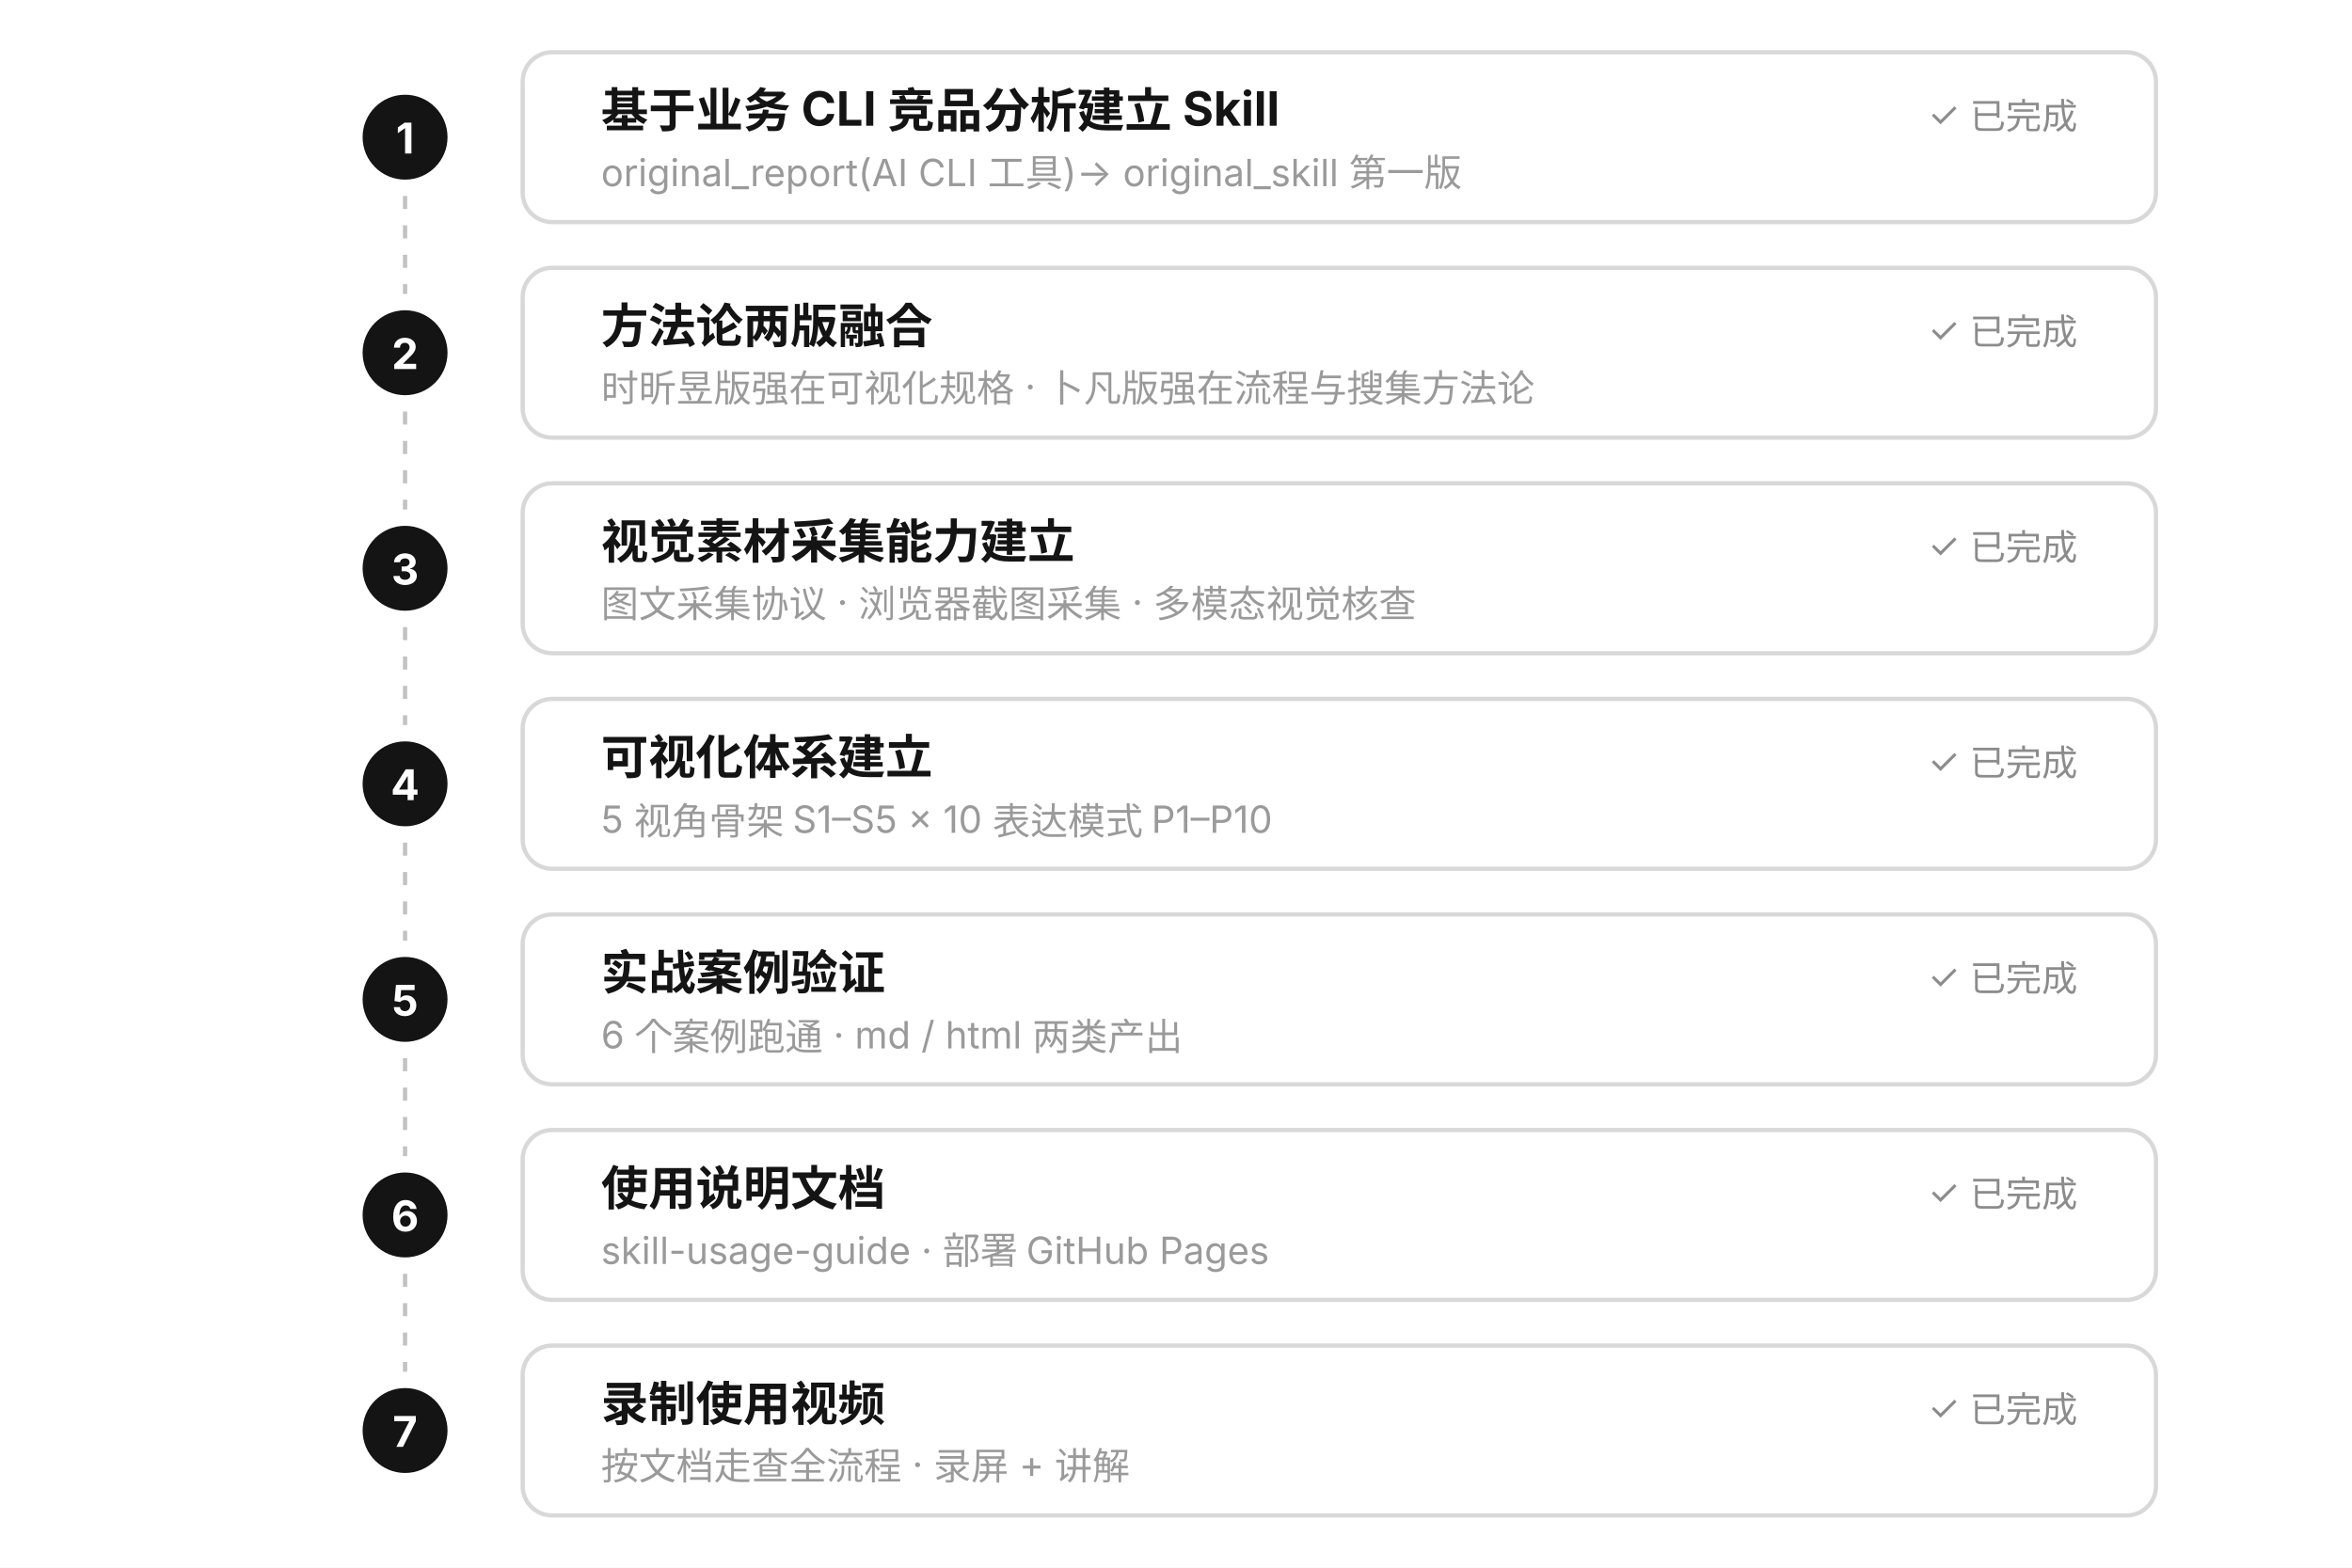
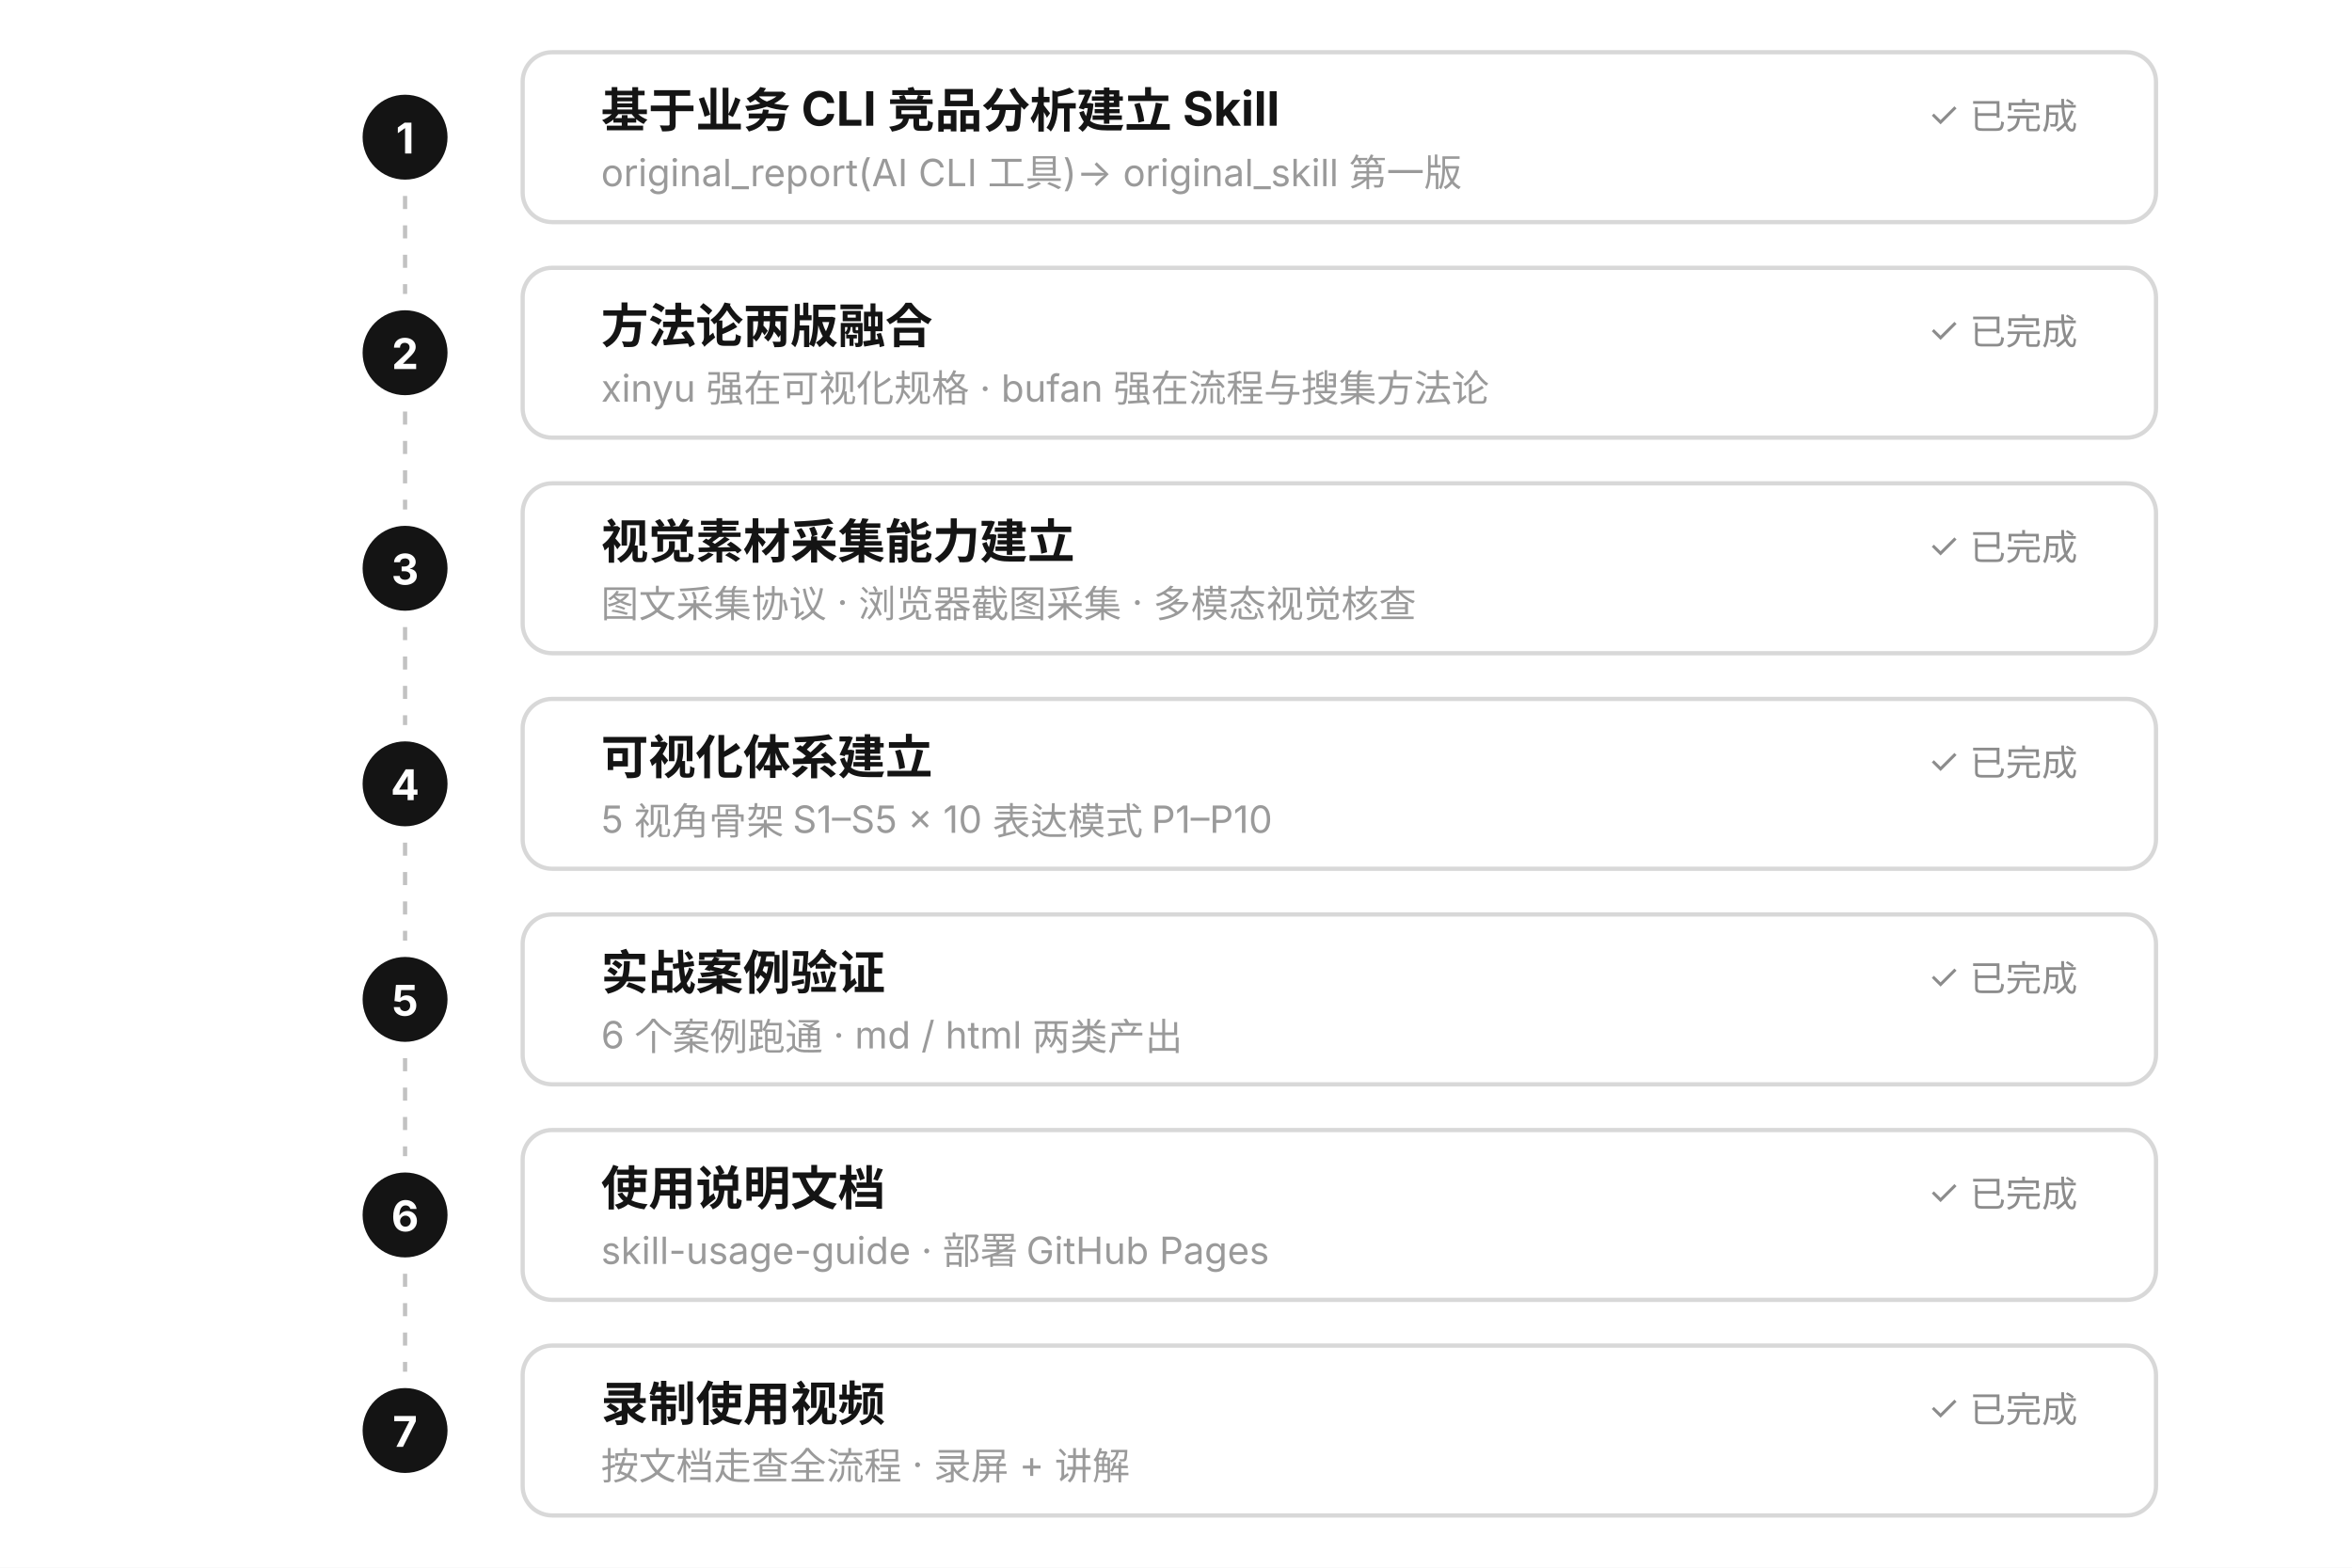
<svg xmlns="http://www.w3.org/2000/svg" width="720" height="480" viewBox="0 0 720 480" font-family="'Inter','Segoe UI','PingFang SC','Microsoft YaHei',sans-serif">
  <rect width="720" height="480" fill="#FFFFFF" />
  <g stroke="#C2C2C2" stroke-width="1.3" stroke-dasharray="4 5">
    <line x1="124" y1="60" x2="124" y2="90" />
    <line x1="124" y1="126" x2="124" y2="156" />
    <line x1="124" y1="192" x2="124" y2="222" />
    <line x1="124" y1="258" x2="124" y2="288" />
    <line x1="124" y1="324" x2="124" y2="354" />
    <line x1="124" y1="390" x2="124" y2="420" />
  </g>
  <g>
    <circle cx="124" cy="42" r="13" fill="#141414" />
    <text x="124" y="47" fill="#FFFFFF" font-size="13" font-weight="700" text-anchor="middle">1</text>
    <rect x="160" y="16" width="500" height="52" rx="9" fill="#FFFFFF" stroke="#D8D8D8" stroke-width="1.3" />
    <text x="184" y="39" fill="#141414" font-size="14.5" font-weight="700">基于业务 CLI 竞品分析建立 Skill</text>
    <text x="184" y="57" fill="#9A9A9A" font-size="11.5">original_report(AI CLI 工具)→ original_skill 第一版</text>
    <text x="636" y="39" fill="#8C8C8C" font-size="11" text-anchor="end">✓ 已完成</text>
    <circle cx="124" cy="108" r="13" fill="#141414" />
    <text x="124" y="113" fill="#FFFFFF" font-size="13" font-weight="700" text-anchor="middle">2</text>
    <rect x="160" y="82" width="500" height="52" rx="9" fill="#FFFFFF" stroke="#D8D8D8" stroke-width="1.3" />
    <text x="184" y="105" fill="#141414" font-size="14.5" font-weight="700">方法论两版融合</text>
-     <text x="184" y="123" fill="#9A9A9A" font-size="11.5">时昕昱版强在可视化规格 · 卜凡版强在流程与搜集方法论</text>
+     <text x="184" y="123" fill="#9A9A9A" font-size="11.5">xinyu 强在可视化规格 · bufan 强在流程与搜集方法论</text>
    <text x="636" y="105" fill="#8C8C8C" font-size="11" text-anchor="end">✓ 已完成</text>
    <circle cx="124" cy="174" r="13" fill="#141414" />
    <text x="124" y="179" fill="#FFFFFF" font-size="13" font-weight="700" text-anchor="middle">3</text>
    <rect x="160" y="148" width="500" height="52" rx="9" fill="#FFFFFF" stroke="#D8D8D8" stroke-width="1.3" />
    <text x="184" y="171" fill="#141414" font-size="14.5" font-weight="700">视觉素材采集能力建立</text>
    <text x="184" y="189" fill="#9A9A9A" font-size="11.5">图文采集协议 · 浏览器截图采集 · 多模态视觉核查</text>
    <text x="636" y="171" fill="#8C8C8C" font-size="11" text-anchor="end">✓ 已完成</text>
    <circle cx="124" cy="240" r="13" fill="#141414" />
    <text x="124" y="245" fill="#FFFFFF" font-size="13" font-weight="700" text-anchor="middle">4</text>
    <rect x="160" y="214" width="500" height="52" rx="9" fill="#FFFFFF" stroke="#D8D8D8" stroke-width="1.3" />
    <text x="184" y="237" fill="#141414" font-size="14.5" font-weight="700">可视化体系建立</text>
    <text x="184" y="255" fill="#9A9A9A" font-size="11.5">5 视角骨架 S1–S5 × 10 表达模式 P1–P10</text>
    <text x="636" y="237" fill="#8C8C8C" font-size="11" text-anchor="end">✓ 已完成</text>
    <circle cx="124" cy="306" r="13" fill="#141414" />
    <text x="124" y="311" fill="#FFFFFF" font-size="13" font-weight="700" text-anchor="middle">5</text>
    <rect x="160" y="280" width="500" height="52" rx="9" fill="#FFFFFF" stroke="#D8D8D8" stroke-width="1.3" />
    <text x="184" y="303" fill="#141414" font-size="14.5" font-weight="700">实战案例验证</text>
    <text x="184" y="321" fill="#9A9A9A" font-size="11.5">6 个案例跑通 · md / html 两类产出</text>
    <text x="636" y="303" fill="#8C8C8C" font-size="11" text-anchor="end">✓ 已完成</text>
    <circle cx="124" cy="372" r="13" fill="#141414" />
    <text x="124" y="377" fill="#FFFFFF" font-size="13" font-weight="700" text-anchor="middle">6</text>
    <rect x="160" y="346" width="500" height="52" rx="9" fill="#FFFFFF" stroke="#D8D8D8" stroke-width="1.3" />
    <text x="184" y="369" fill="#141414" font-size="14.5" font-weight="700">使用说明文档</text>
    <text x="184" y="387" fill="#9A9A9A" font-size="11.5">skill-usage-guide · 部署 GitHub Pages</text>
    <text x="636" y="369" fill="#8C8C8C" font-size="11" text-anchor="end">✓ 已完成</text>
    <circle cx="124" cy="438" r="13" fill="#141414" />
    <text x="124" y="443" fill="#FFFFFF" font-size="13" font-weight="700" text-anchor="middle">7</text>
    <rect x="160" y="412" width="500" height="52" rx="9" fill="#FFFFFF" stroke="#D8D8D8" stroke-width="1.3" />
    <text x="184" y="435" fill="#141414" font-size="14.5" font-weight="700">录制使用视频</text>
    <text x="184" y="453" fill="#9A9A9A" font-size="11.5">按文档走查全流程 · 录屏 + 讲解</text>
    <text x="636" y="435" fill="#8C8C8C" font-size="11" text-anchor="end">✓ 已完成</text>
  </g>
</svg>
